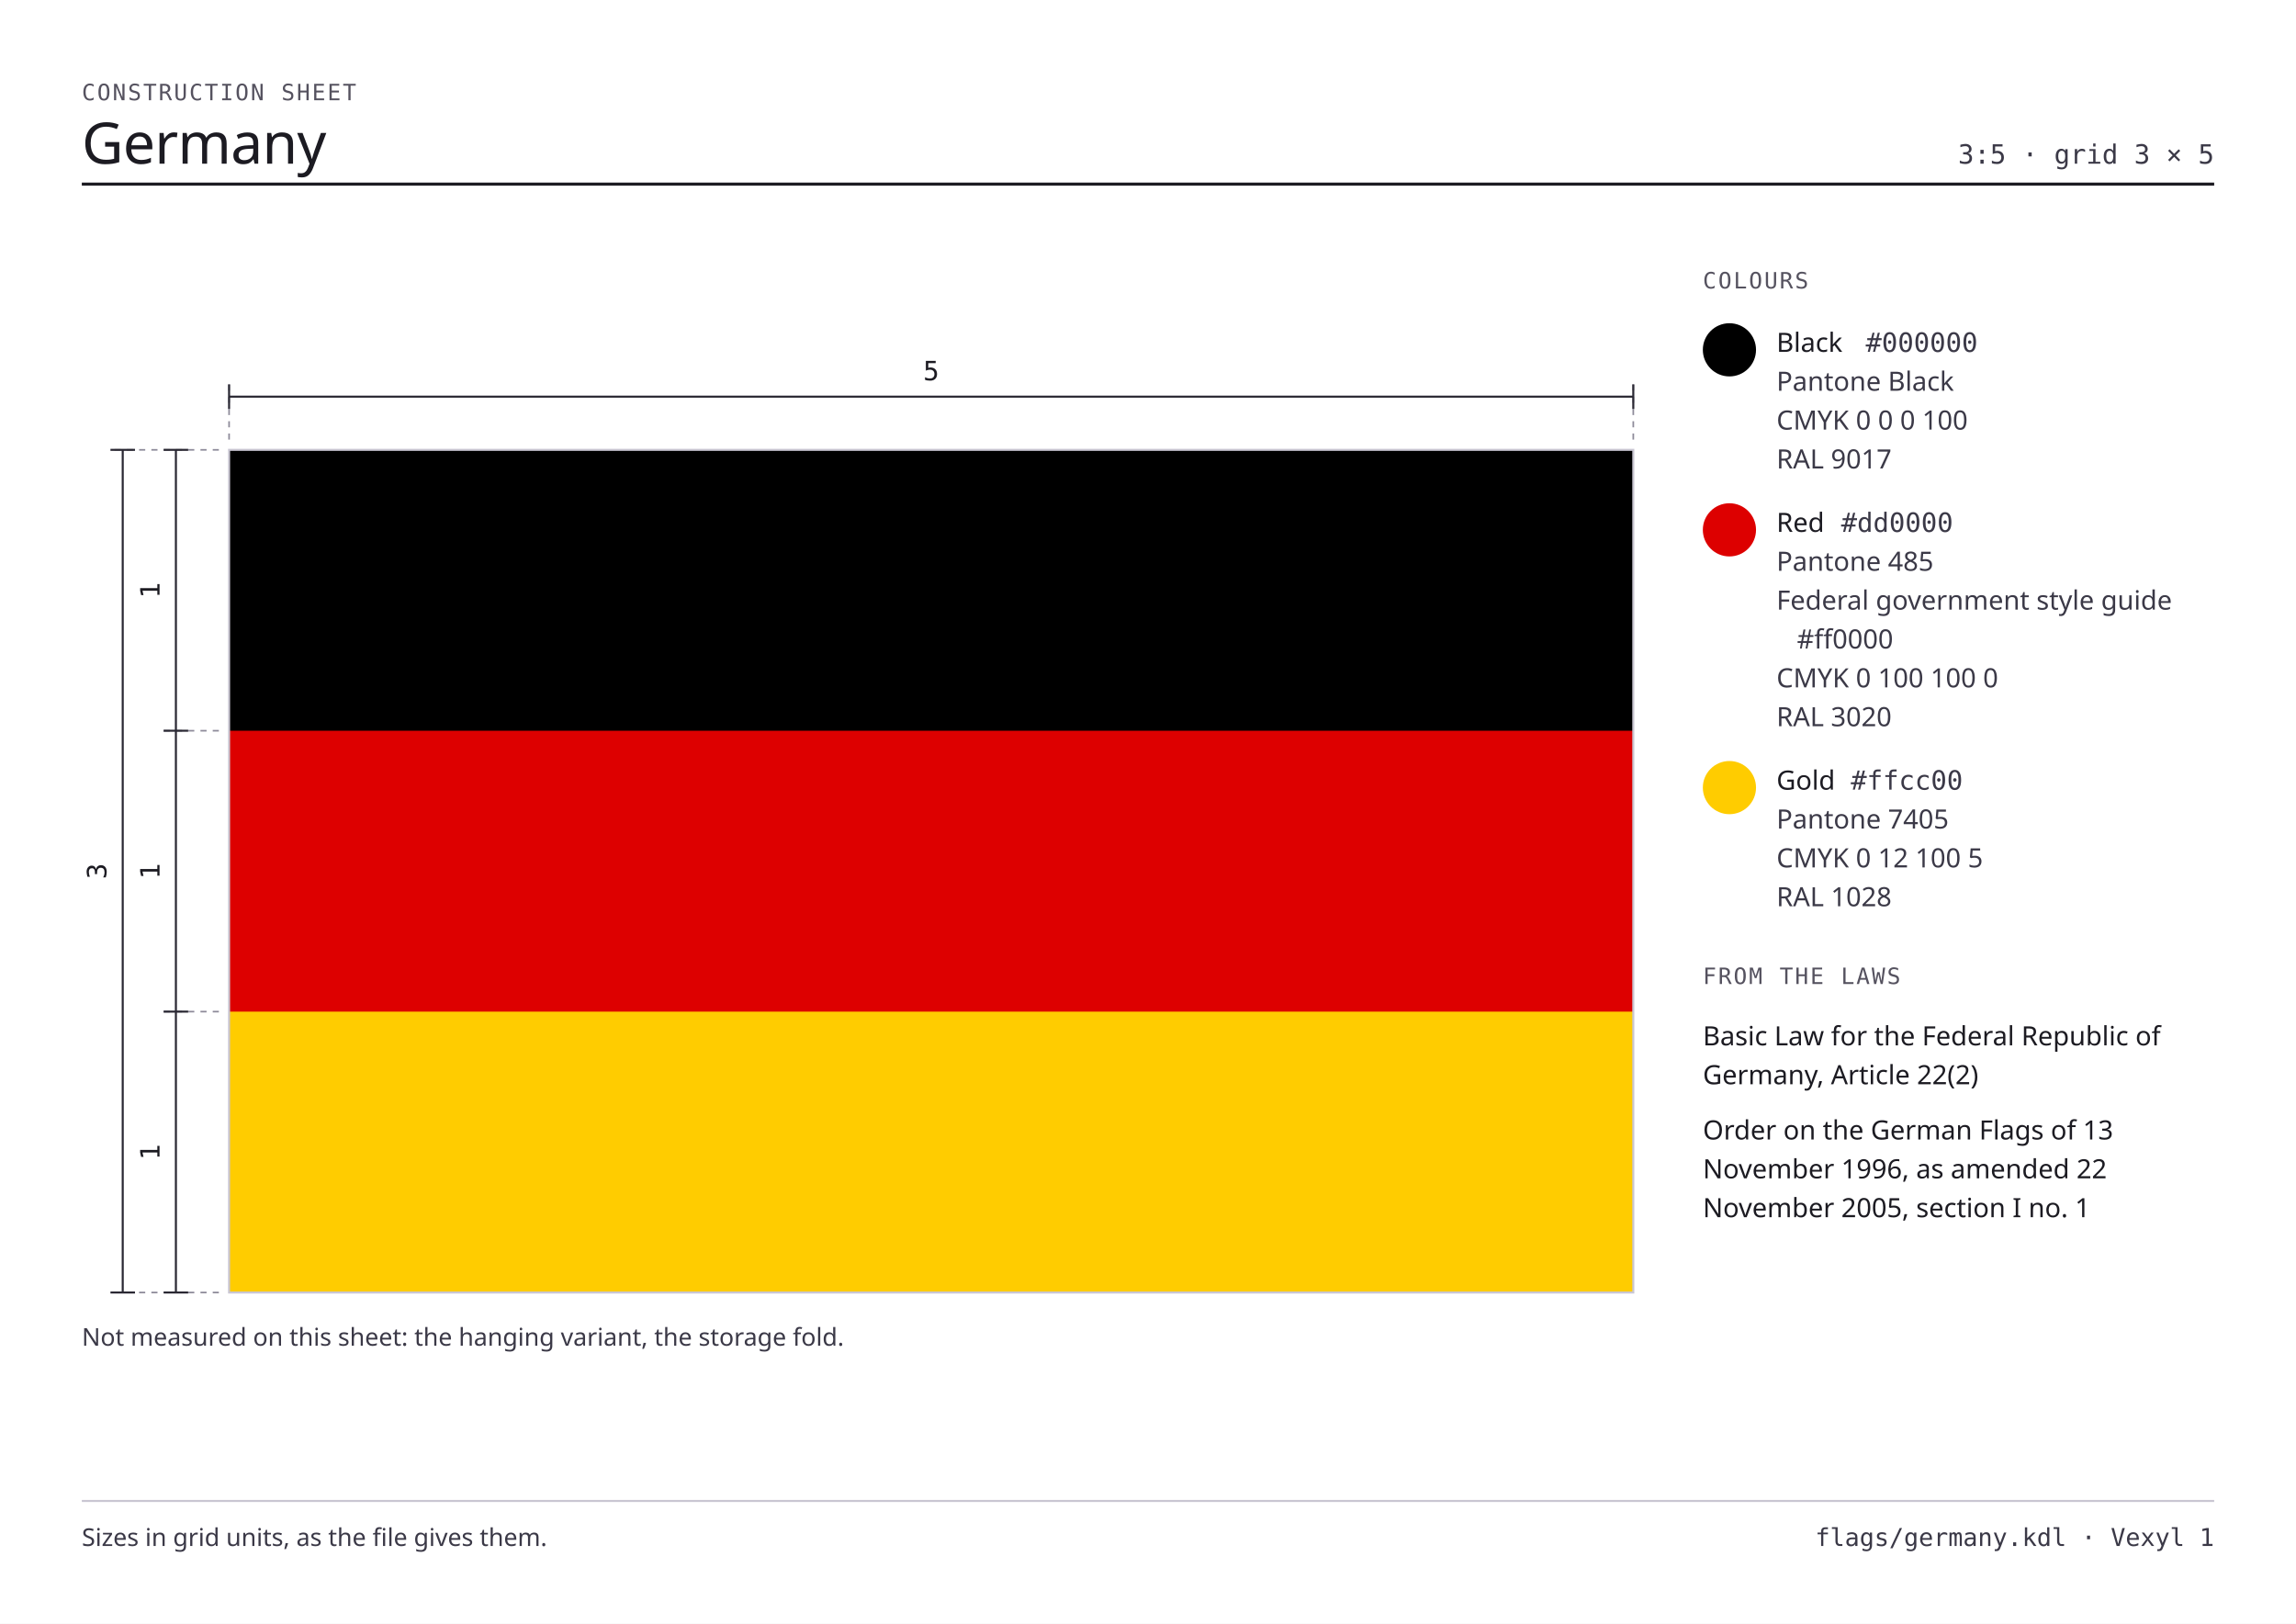
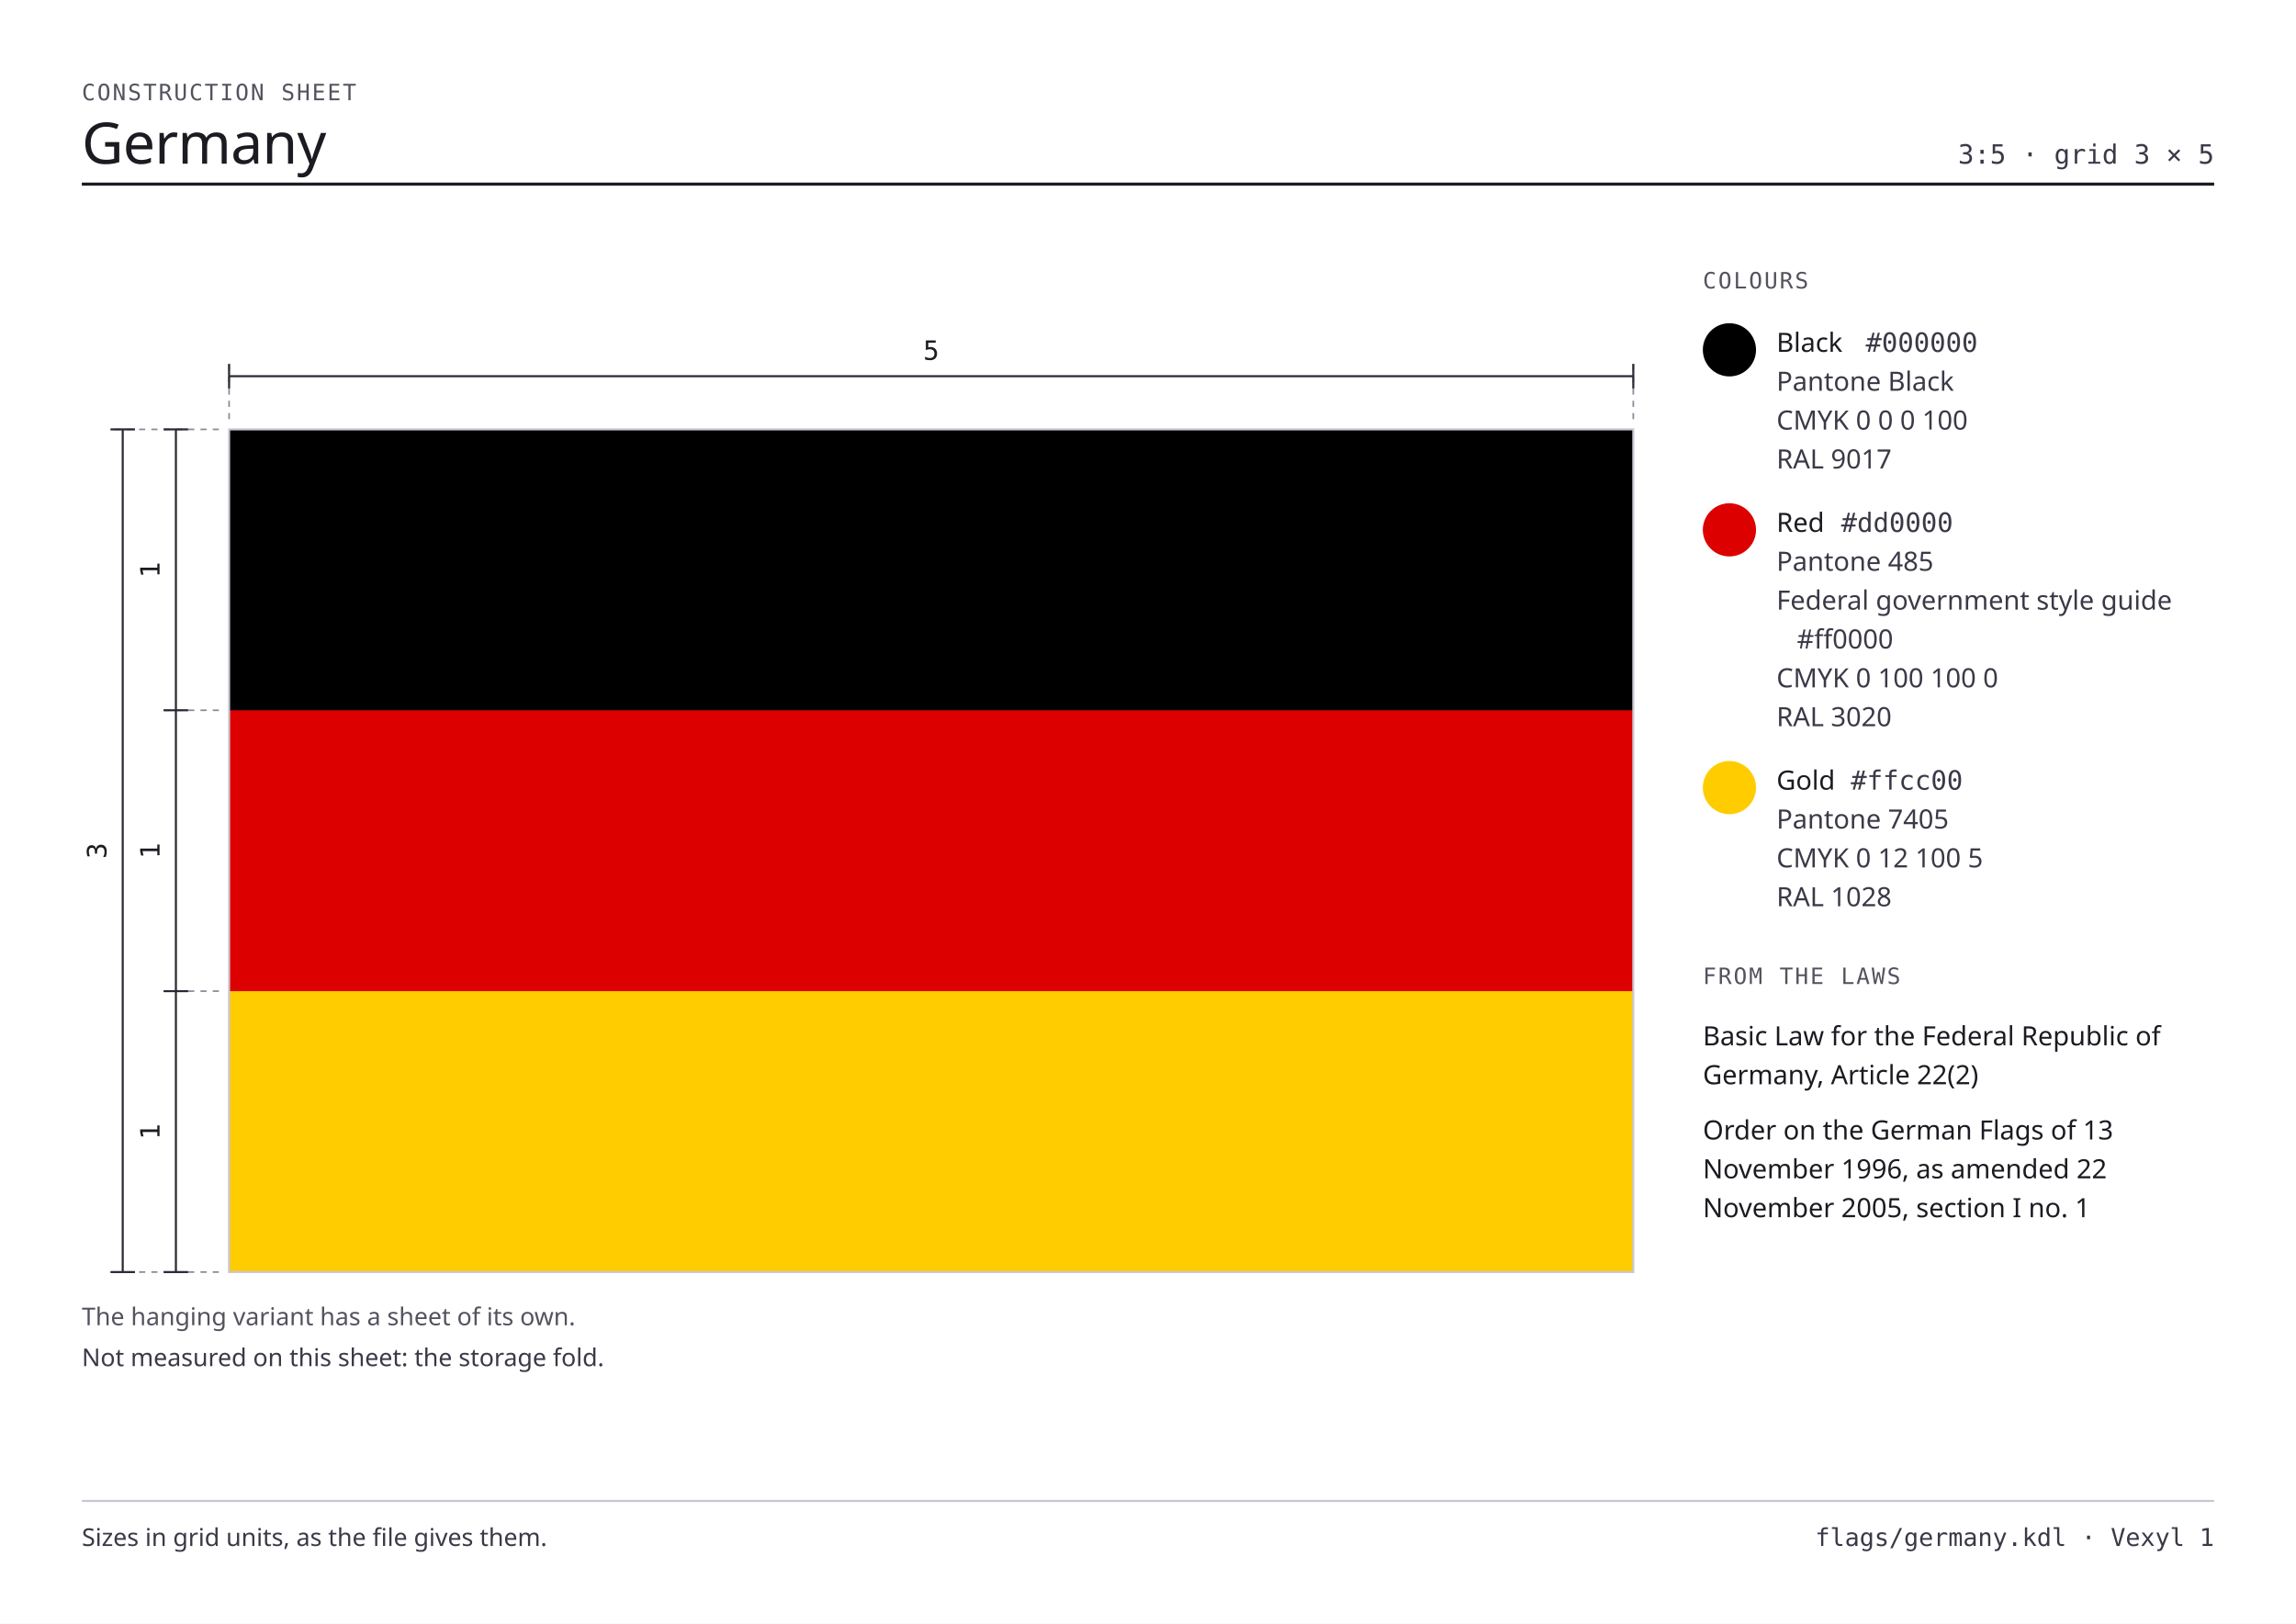
<svg xmlns="http://www.w3.org/2000/svg" width="297mm" height="210mm" viewBox="0 0 1122.52 793.701">
  <rect x="0" y="0" width="1122.52" height="793.701" fill="#ffffff" />
  <text x="40" y="49" font-family="Geist Mono, ui-monospace, monospace" font-size="11" letter-spacing="0.88" fill="#55525f">CONSTRUCTION SHEET</text>
  <text x="40" y="80" font-family="Geist, system-ui, sans-serif" font-size="28" font-weight="500" letter-spacing="-0.28" fill="#1c1b22">Germany</text>
  <text x="1082.52" y="80" font-family="Geist Mono, ui-monospace, monospace" font-size="13" text-anchor="end" fill="#3b3947">3:5 · grid 3 × 5</text>
  <path d="M40 90H1082.52" stroke="#1c1b22" stroke-width="1.5" />
-   <svg x="112" y="219.894" width="686.52" height="411.912" viewBox="0 0 5 3" overflow="hidden">
+   <svg x="112" y="209.894" width="686.52" height="411.912" viewBox="0 0 5 3" overflow="hidden">
    <clipPath id="vx-8aa1a366ec4dea9e-cs-f-flag1">
      <polygon points="0,0 5,0 5,3 0,3" />
    </clipPath>
    <g clip-path="url(#vx-8aa1a366ec4dea9e-cs-f-flag1)">
      <polygon points="0,0 5,0 5,3 0,3" fill="#000000" />
      <polygon points="0,1 5,1 5,3 0,3" fill="#dd0000" />
      <polygon points="0,2 5,2 5,3 0,3" fill="#ffcc00" />
    </g>
  </svg>
-   <rect x="112" y="219.894" width="686.52" height="411.912" fill="none" stroke="#c9c6d2" stroke-width="1" />
-   <path d="M112 214.894V187.894M798.52 214.894V187.894M107 219.894H54M107 357.198H80M107 494.502H80M107 631.806H54" fill="none" stroke="#8d8a99" stroke-width="0.8" stroke-dasharray="3 3" />
-   <text x="455.26" y="185.894" font-family="Geist Mono, ui-monospace, monospace" font-size="13" fill="#1c1b22" stroke="#ffffff" stroke-width="3" stroke-linejoin="round" paint-order="stroke" text-anchor="middle">5</text>
-   <text x="78" y="288.546" font-family="Geist Mono, ui-monospace, monospace" font-size="13" fill="#1c1b22" stroke="#ffffff" stroke-width="3" stroke-linejoin="round" paint-order="stroke" text-anchor="middle" transform="rotate(-90 78 288.5465)">1</text>
-   <text x="78" y="425.85" font-family="Geist Mono, ui-monospace, monospace" font-size="13" fill="#1c1b22" stroke="#ffffff" stroke-width="3" stroke-linejoin="round" paint-order="stroke" text-anchor="middle" transform="rotate(-90 78 425.8504)">1</text>
-   <text x="78" y="563.154" font-family="Geist Mono, ui-monospace, monospace" font-size="13" fill="#1c1b22" stroke="#ffffff" stroke-width="3" stroke-linejoin="round" paint-order="stroke" text-anchor="middle" transform="rotate(-90 78 563.1543)">1</text>
-   <text x="52" y="425.85" font-family="Geist Mono, ui-monospace, monospace" font-size="13" fill="#1c1b22" stroke="#ffffff" stroke-width="3" stroke-linejoin="round" paint-order="stroke" text-anchor="middle" transform="rotate(-90 52 425.8504)">3</text>
-   <path d="M112 193.894H798.52M112 187.894V199.894M798.52 187.894V199.894M86 219.894V357.198M80 219.894H92M80 357.198H92M86 357.198V494.502M80 357.198H92M80 494.502H92M86 494.502V631.806M80 494.502H92M80 631.806H92M60 219.894V631.806M54 219.894H66M54 631.806H66" fill="none" stroke="#2a2833" stroke-width="1" />
-   <text x="40" y="657.806" font-family="Geist, system-ui, sans-serif" font-size="12" fill="#3b3947">Not measured on this sheet: the hanging variant, the storage fold.</text>
+   <rect x="112" y="209.894" width="686.52" height="411.912" fill="none" stroke="#c9c6d2" stroke-width="1" />
+   <path d="M112 204.894V177.894M798.52 204.894V177.894M107 209.894H54M107 347.198H80M107 484.502H80M107 621.806H54" fill="none" stroke="#8d8a99" stroke-width="0.8" stroke-dasharray="3 3" />
+   <text x="455.26" y="175.894" font-family="Geist Mono, ui-monospace, monospace" font-size="13" fill="#1c1b22" stroke="#ffffff" stroke-width="3" stroke-linejoin="round" paint-order="stroke" text-anchor="middle">5</text>
+   <text x="78" y="278.546" font-family="Geist Mono, ui-monospace, monospace" font-size="13" fill="#1c1b22" stroke="#ffffff" stroke-width="3" stroke-linejoin="round" paint-order="stroke" text-anchor="middle" transform="rotate(-90 78 278.5465)">1</text>
+   <text x="78" y="415.85" font-family="Geist Mono, ui-monospace, monospace" font-size="13" fill="#1c1b22" stroke="#ffffff" stroke-width="3" stroke-linejoin="round" paint-order="stroke" text-anchor="middle" transform="rotate(-90 78 415.8504)">1</text>
+   <text x="78" y="553.154" font-family="Geist Mono, ui-monospace, monospace" font-size="13" fill="#1c1b22" stroke="#ffffff" stroke-width="3" stroke-linejoin="round" paint-order="stroke" text-anchor="middle" transform="rotate(-90 78 553.1543)">1</text>
+   <text x="52" y="415.85" font-family="Geist Mono, ui-monospace, monospace" font-size="13" fill="#1c1b22" stroke="#ffffff" stroke-width="3" stroke-linejoin="round" paint-order="stroke" text-anchor="middle" transform="rotate(-90 52 415.8504)">3</text>
+   <path d="M112 183.894H798.52M112 177.894V189.894M798.52 177.894V189.894M86 209.894V347.198M80 209.894H92M80 347.198H92M86 347.198V484.502M80 347.198H92M80 484.502H92M86 484.502V621.806M80 484.502H92M80 621.806H92M60 209.894V621.806M54 209.894H66M54 621.806H66" fill="none" stroke="#2a2833" stroke-width="1" />
+   <text x="40" y="647.806" font-family="Geist, system-ui, sans-serif" font-size="12" fill="#55525f">The hanging variant has a sheet of its own.</text>
+   <text x="40" y="667.806" font-family="Geist, system-ui, sans-serif" font-size="12" fill="#3b3947">Not measured on this sheet: the storage fold.</text>
  <text x="832.52" y="141" font-family="Geist Mono, ui-monospace, monospace" font-size="11" font-weight="500" letter-spacing="0.88" fill="#55525f">COLOURS</text>
  <circle cx="845.52" cy="171" r="13" fill="#000000" />
  <text x="868.52" y="172" font-family="Geist, system-ui, sans-serif" font-size="13" font-weight="500" fill="#1c1b22">Black</text>
  <text x="912.139" y="172" font-family="Geist Mono, ui-monospace, monospace" font-size="13" fill="#3b3947">#000000</text>
  <text x="868.52" y="191" font-family="Geist, system-ui, sans-serif" font-size="13" fill="#3b3947">Pantone Black</text>
  <text x="868.52" y="210" font-family="Geist, system-ui, sans-serif" font-size="13" fill="#3b3947">CMYK 0 0 0 100</text>
  <text x="868.52" y="229" font-family="Geist, system-ui, sans-serif" font-size="13" fill="#3b3947">RAL 9017</text>
  <circle cx="845.52" cy="259" r="13" fill="#dd0000" />
  <text x="868.52" y="260" font-family="Geist, system-ui, sans-serif" font-size="13" font-weight="500" fill="#1c1b22">Red</text>
  <text x="900.1" y="260" font-family="Geist Mono, ui-monospace, monospace" font-size="13" fill="#3b3947">#dd0000</text>
  <text x="868.52" y="279" font-family="Geist, system-ui, sans-serif" font-size="13" fill="#3b3947">Pantone 485</text>
  <text x="868.52" y="298" font-family="Geist, system-ui, sans-serif" font-size="13" fill="#3b3947">Federal government style guide</text>
  <text x="878.52" y="317" font-family="Geist, system-ui, sans-serif" font-size="13" fill="#3b3947">#ff0000</text>
  <text x="868.52" y="336" font-family="Geist, system-ui, sans-serif" font-size="13" fill="#3b3947">CMYK 0 100 100 0</text>
  <text x="868.52" y="355" font-family="Geist, system-ui, sans-serif" font-size="13" fill="#3b3947">RAL 3020</text>
  <circle cx="845.52" cy="385" r="13" fill="#ffcc00" />
  <text x="868.52" y="386" font-family="Geist, system-ui, sans-serif" font-size="13" font-weight="500" fill="#1c1b22">Gold</text>
  <text x="904.85" y="386" font-family="Geist Mono, ui-monospace, monospace" font-size="13" fill="#3b3947">#ffcc00</text>
  <text x="868.52" y="405" font-family="Geist, system-ui, sans-serif" font-size="13" fill="#3b3947">Pantone 7405</text>
  <text x="868.52" y="424" font-family="Geist, system-ui, sans-serif" font-size="13" fill="#3b3947">CMYK 0 12 100 5</text>
  <text x="868.52" y="443" font-family="Geist, system-ui, sans-serif" font-size="13" fill="#3b3947">RAL 1028</text>
  <text x="832.52" y="481" font-family="Geist Mono, ui-monospace, monospace" font-size="11" font-weight="500" letter-spacing="0.88" fill="#55525f">FROM THE LAWS</text>
  <text x="832.52" y="511" font-family="Geist, system-ui, sans-serif" font-size="13" fill="#1c1b22">Basic Law for the Federal Republic of</text>
  <text x="832.52" y="530" font-family="Geist, system-ui, sans-serif" font-size="13" fill="#1c1b22">Germany, Article 22(2)</text>
  <text x="832.52" y="557" font-family="Geist, system-ui, sans-serif" font-size="13" fill="#1c1b22">Order on the German Flags of 13</text>
  <text x="832.52" y="576" font-family="Geist, system-ui, sans-serif" font-size="13" fill="#1c1b22">November 1996, as amended 22</text>
  <text x="832.52" y="595" font-family="Geist, system-ui, sans-serif" font-size="13" fill="#1c1b22">November 2005, section I no. 1</text>
  <path d="M40 733.701H1082.52" stroke="#c9c6d2" stroke-width="1" />
  <text x="40" y="755.701" font-family="Geist, system-ui, sans-serif" font-size="12" fill="#3b3947">Sizes in grid units, as the file gives them.</text>
  <text x="1082.52" y="755.701" font-family="Geist Mono, ui-monospace, monospace" font-size="12" text-anchor="end" fill="#3b3947">flags/germany.kdl · Vexyl 1</text>
</svg>
